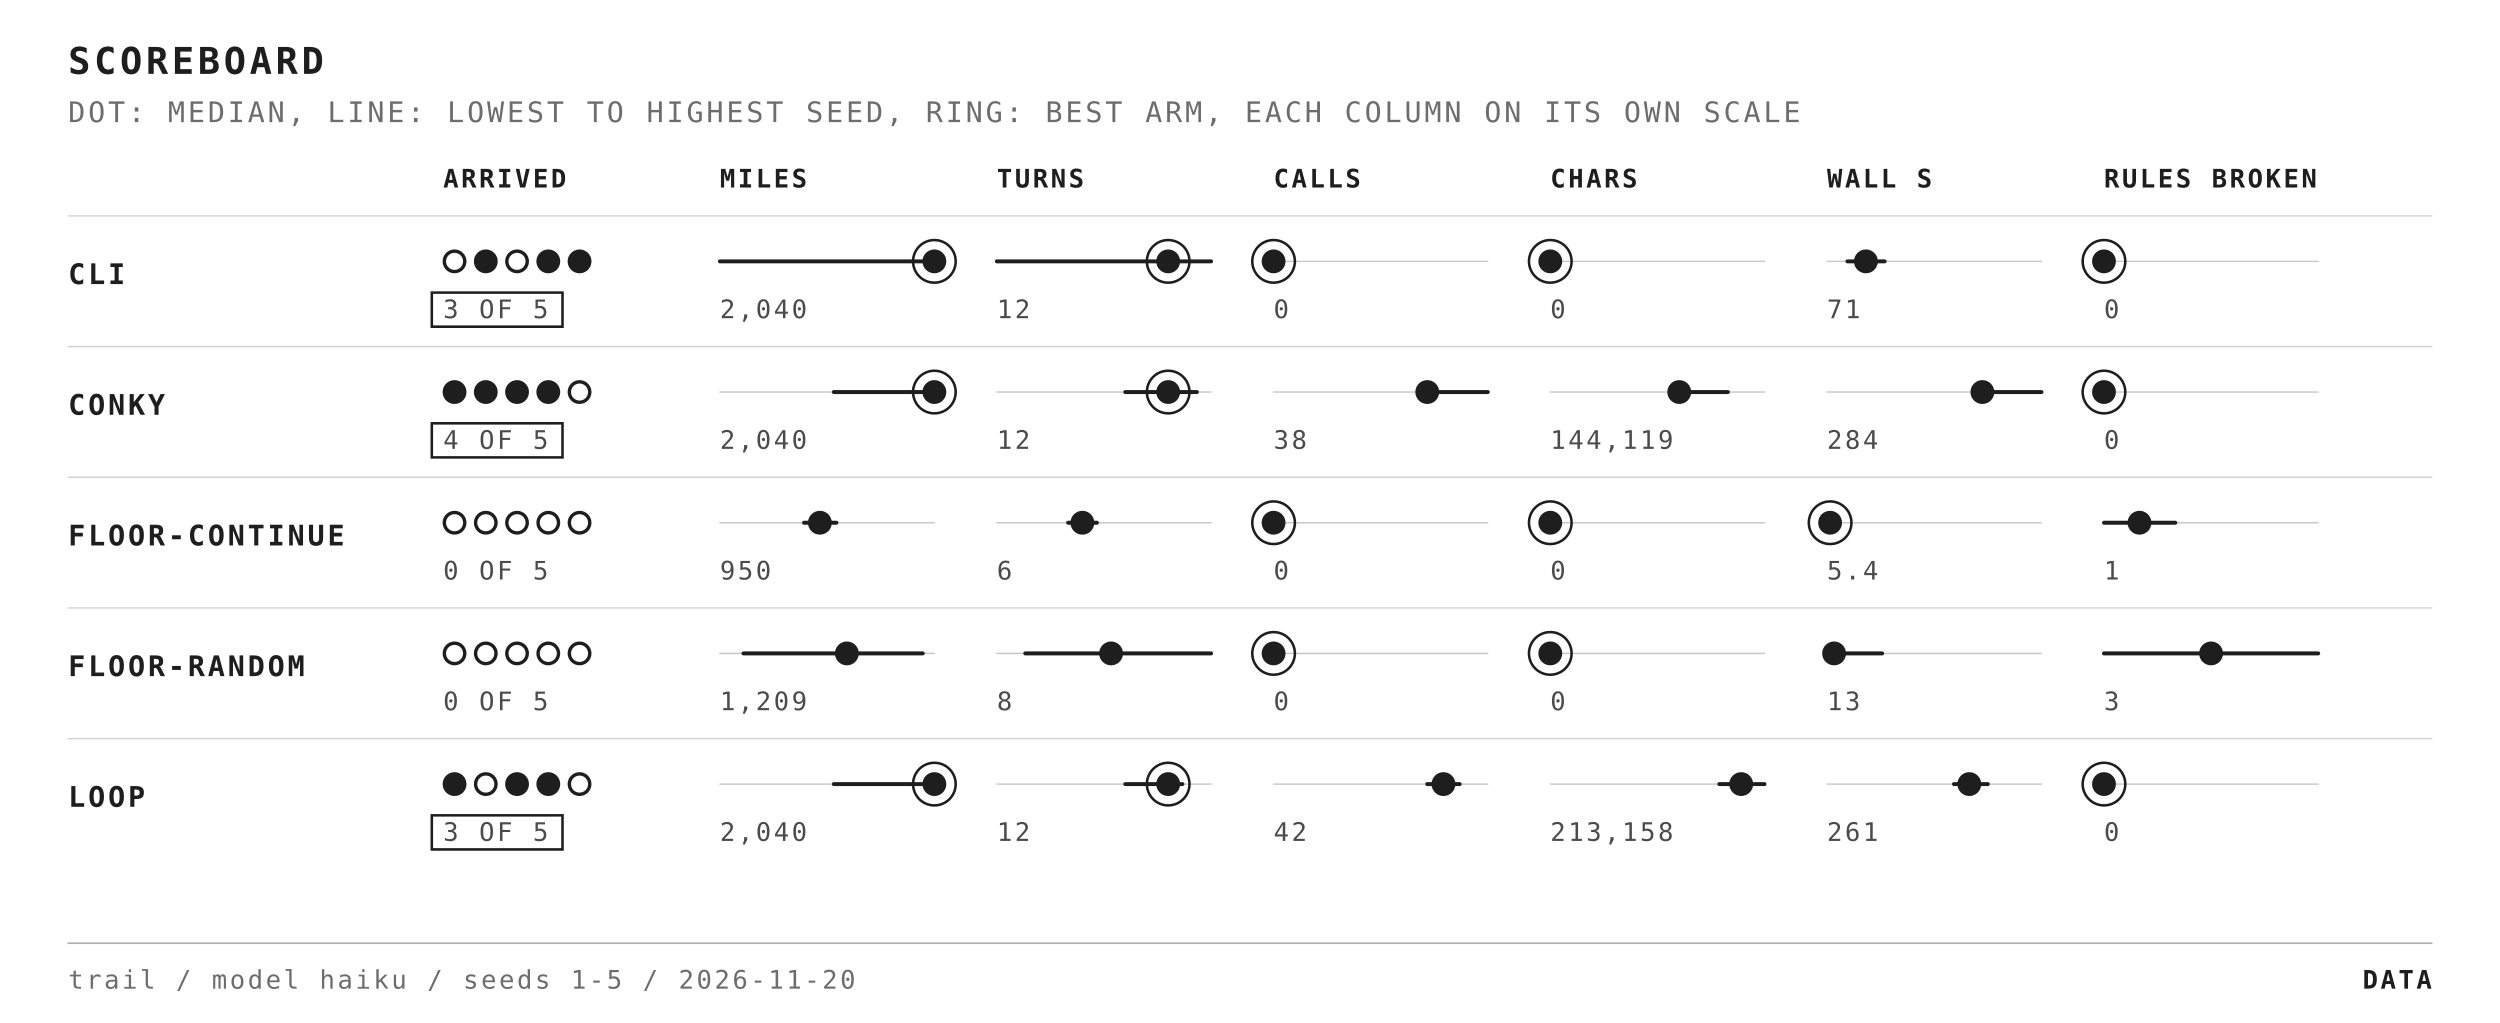
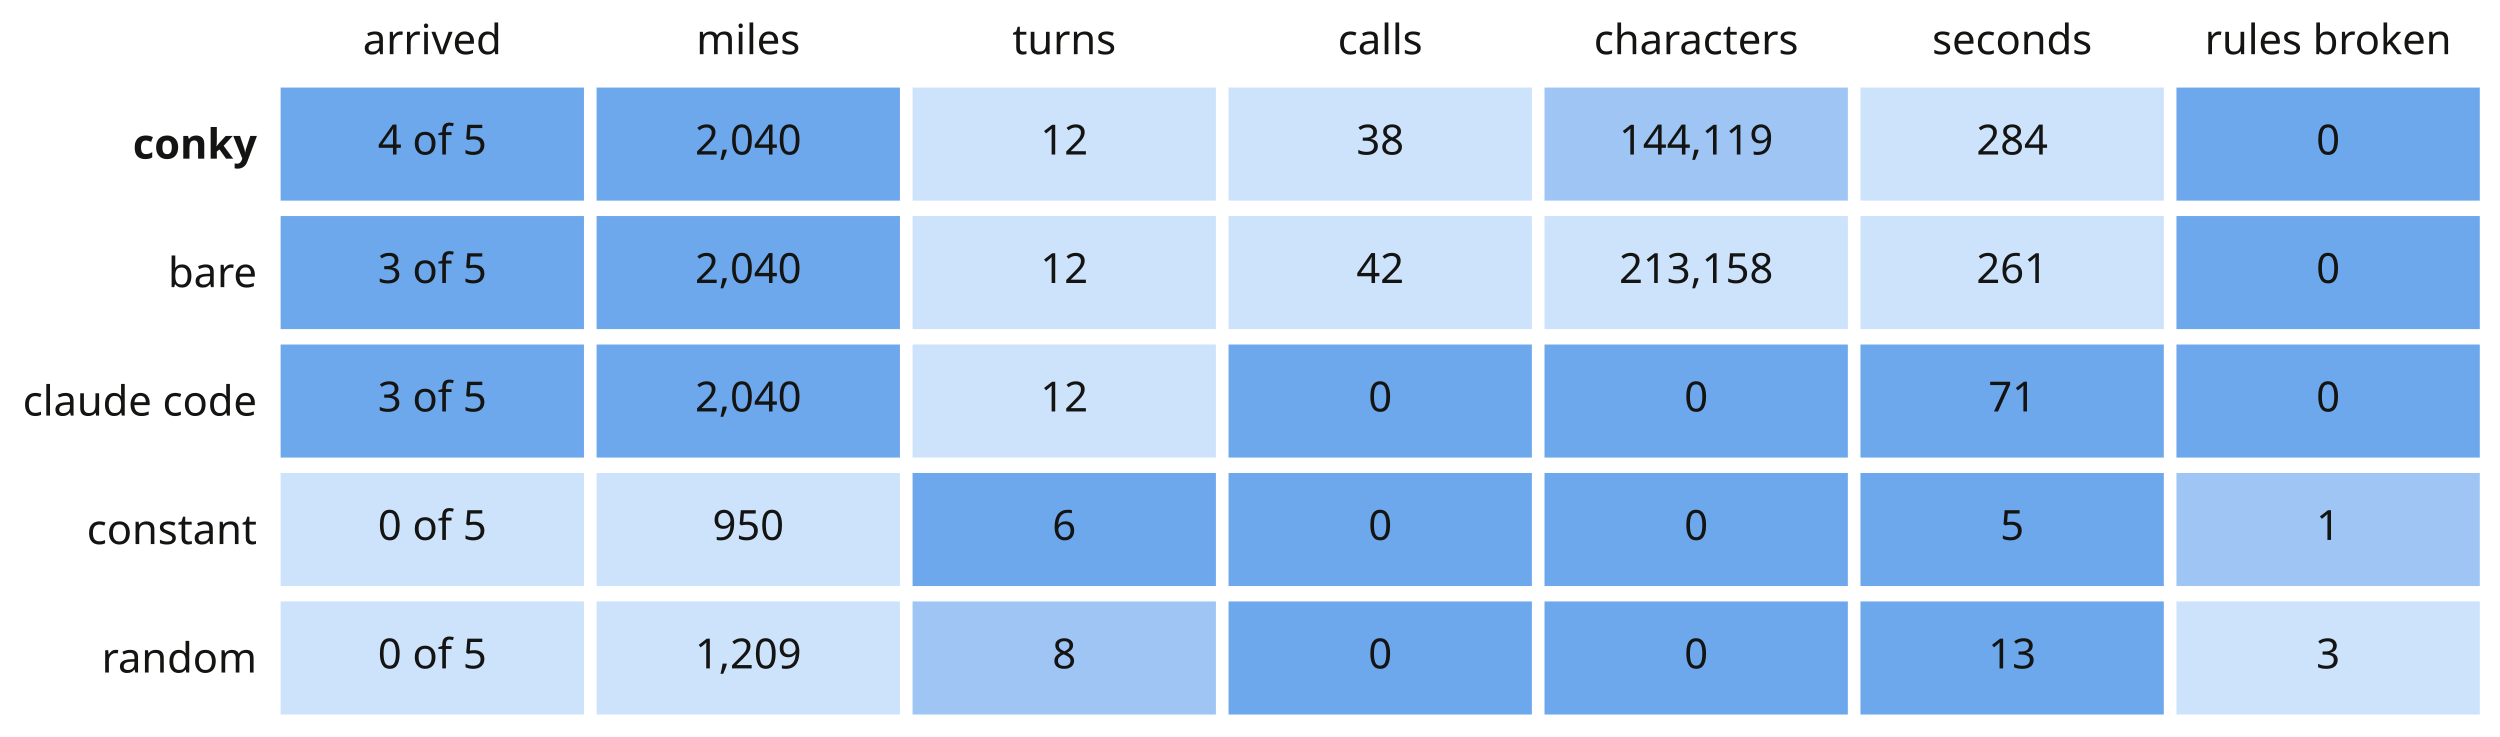
- <svg xmlns="http://www.w3.org/2000/svg" width="880" height="360" viewBox="0 0 880 360" font-family="ui-monospace, SFMono-Regular, Menlo, Consolas, monospace" stroke-linecap="round" letter-spacing=".1em" role="img" aria-label="Scoreboard, one row per arm">
-   <text x="24.0" y="26.0" font-size="13" text-anchor="start" opacity="1.0" font-weight="bold" fill="#1E1E1E">SCOREBOARD</text>
-   <text x="24.0" y="43.0" font-size="10" text-anchor="start" opacity="0.65" font-weight="normal" fill="#1E1E1E">DOT: MEDIAN, LINE: LOWEST TO HIGHEST SEED, RING: BEST ARM, EACH COLUMN ON ITS OWN SCALE</text>
-   <line x1="24.0" y1="332.0" x2="856.0" y2="332.0" stroke="#1E1E1E" stroke-width="0.6" opacity="0.35" />
-   <text x="24.0" y="348.0" font-size="9" text-anchor="start" opacity="0.65" font-weight="normal" fill="#1E1E1E">trail / model haiku / seeds 1-5 / 2026-11-20</text>
-   <text x="856.0" y="348.0" font-size="9" text-anchor="end" opacity="1.0" font-weight="bold" fill="#1E1E1E">DATA</text>
-   <text x="156.0" y="66.0" font-size="9" text-anchor="start" opacity="1.0" font-weight="bold" fill="#1E1E1E">ARRIVED</text>
-   <text x="253.4" y="66.0" font-size="9" text-anchor="start" opacity="1.0" font-weight="bold" fill="#1E1E1E">MILES</text>
-   <text x="350.9" y="66.0" font-size="9" text-anchor="start" opacity="1.0" font-weight="bold" fill="#1E1E1E">TURNS</text>
-   <text x="448.3" y="66.0" font-size="9" text-anchor="start" opacity="1.0" font-weight="bold" fill="#1E1E1E">CALLS</text>
-   <text x="545.7" y="66.0" font-size="9" text-anchor="start" opacity="1.0" font-weight="bold" fill="#1E1E1E">CHARS</text>
-   <text x="643.1" y="66.0" font-size="9" text-anchor="start" opacity="1.0" font-weight="bold" fill="#1E1E1E">WALL S</text>
-   <text x="740.6" y="66.0" font-size="9" text-anchor="start" opacity="1.0" font-weight="bold" fill="#1E1E1E">RULES BROKEN</text>
-   <line x1="24.0" y1="76.0" x2="856.0" y2="76.0" stroke="#1E1E1E" stroke-width="0.5" opacity="0.2" />
-   <text x="24.0" y="100.0" font-size="10" text-anchor="start" opacity="1.0" font-weight="bold" fill="#1E1E1E">CLI</text>
-   <circle cx="160.0" cy="92.0" r="3.6" fill="none" stroke="#1E1E1E" stroke-width="1.2" opacity="1.0" />
-   <circle cx="171.0" cy="92.0" r="3.6" fill="#1E1E1E" stroke="#1E1E1E" stroke-width="1.2" opacity="1.0" />
-   <circle cx="182.0" cy="92.0" r="3.6" fill="none" stroke="#1E1E1E" stroke-width="1.2" opacity="1.0" />
-   <circle cx="193.0" cy="92.0" r="3.6" fill="#1E1E1E" stroke="#1E1E1E" stroke-width="1.2" opacity="1.0" />
-   <circle cx="204.0" cy="92.0" r="3.6" fill="#1E1E1E" stroke="#1E1E1E" stroke-width="1.2" opacity="1.0" />
-   <text x="156.0" y="112.0" font-size="9" text-anchor="start" opacity="0.8" font-weight="normal" fill="#1E1E1E">3 OF 5</text>
-   <rect x="152.0" y="103.0" width="46.0" height="12.0" fill="none" opacity="1.0" stroke="#1E1E1E" stroke-width="0.9" />
-   <line x1="253.4" y1="92.0" x2="328.9" y2="92.0" stroke="#1E1E1E" stroke-width="0.5" opacity="0.25" />
-   <line x1="253.4" y1="92.0" x2="328.9" y2="92.0" stroke="#1E1E1E" stroke-width="1.4" opacity="1.0" />
-   <circle cx="328.9" cy="92.0" r="3.6" fill="#1E1E1E" stroke="#1E1E1E" stroke-width="1.2" opacity="1.0" />
-   <circle cx="328.9" cy="92.0" r="7.5" fill="none" stroke="#1E1E1E" stroke-width="0.9" opacity="1.0" />
-   <text x="253.4" y="112.0" font-size="9" text-anchor="start" opacity="0.8" font-weight="normal" fill="#1E1E1E">2,040</text>
-   <line x1="350.9" y1="92.0" x2="426.3" y2="92.0" stroke="#1E1E1E" stroke-width="0.5" opacity="0.25" />
-   <line x1="350.9" y1="92.0" x2="426.3" y2="92.0" stroke="#1E1E1E" stroke-width="1.4" opacity="1.0" />
-   <circle cx="411.2" cy="92.0" r="3.6" fill="#1E1E1E" stroke="#1E1E1E" stroke-width="1.2" opacity="1.0" />
-   <circle cx="411.2" cy="92.0" r="7.5" fill="none" stroke="#1E1E1E" stroke-width="0.9" opacity="1.0" />
-   <text x="350.9" y="112.0" font-size="9" text-anchor="start" opacity="0.8" font-weight="normal" fill="#1E1E1E">12</text>
-   <line x1="448.3" y1="92.0" x2="523.7" y2="92.0" stroke="#1E1E1E" stroke-width="0.5" opacity="0.25" />
-   <line x1="448.3" y1="92.0" x2="448.3" y2="92.0" stroke="#1E1E1E" stroke-width="1.4" opacity="1.0" />
-   <circle cx="448.3" cy="92.0" r="3.6" fill="#1E1E1E" stroke="#1E1E1E" stroke-width="1.2" opacity="1.0" />
-   <circle cx="448.3" cy="92.0" r="7.5" fill="none" stroke="#1E1E1E" stroke-width="0.9" opacity="1.0" />
-   <text x="448.3" y="112.0" font-size="9" text-anchor="start" opacity="0.8" font-weight="normal" fill="#1E1E1E">0</text>
-   <line x1="545.7" y1="92.0" x2="621.1" y2="92.0" stroke="#1E1E1E" stroke-width="0.5" opacity="0.25" />
-   <line x1="545.7" y1="92.0" x2="545.7" y2="92.0" stroke="#1E1E1E" stroke-width="1.4" opacity="1.0" />
-   <circle cx="545.7" cy="92.0" r="3.6" fill="#1E1E1E" stroke="#1E1E1E" stroke-width="1.2" opacity="1.0" />
-   <circle cx="545.7" cy="92.0" r="7.5" fill="none" stroke="#1E1E1E" stroke-width="0.9" opacity="1.0" />
-   <text x="545.7" y="112.0" font-size="9" text-anchor="start" opacity="0.8" font-weight="normal" fill="#1E1E1E">0</text>
-   <line x1="643.1" y1="92.0" x2="718.6" y2="92.0" stroke="#1E1E1E" stroke-width="0.5" opacity="0.25" />
-   <line x1="650.3" y1="92.0" x2="663.4" y2="92.0" stroke="#1E1E1E" stroke-width="1.4" opacity="1.0" />
-   <circle cx="656.8" cy="92.0" r="3.6" fill="#1E1E1E" stroke="#1E1E1E" stroke-width="1.2" opacity="1.0" />
-   <text x="643.1" y="112.0" font-size="9" text-anchor="start" opacity="0.8" font-weight="normal" fill="#1E1E1E">71</text>
-   <line x1="740.6" y1="92.0" x2="816.0" y2="92.0" stroke="#1E1E1E" stroke-width="0.5" opacity="0.25" />
-   <line x1="740.6" y1="92.0" x2="740.6" y2="92.0" stroke="#1E1E1E" stroke-width="1.4" opacity="1.0" />
-   <circle cx="740.6" cy="92.0" r="3.6" fill="#1E1E1E" stroke="#1E1E1E" stroke-width="1.2" opacity="1.0" />
-   <circle cx="740.6" cy="92.0" r="7.5" fill="none" stroke="#1E1E1E" stroke-width="0.9" opacity="1.0" />
-   <text x="740.6" y="112.0" font-size="9" text-anchor="start" opacity="0.8" font-weight="normal" fill="#1E1E1E">0</text>
-   <line x1="24.0" y1="122.0" x2="856.0" y2="122.0" stroke="#1E1E1E" stroke-width="0.5" opacity="0.2" />
-   <text x="24.0" y="146.0" font-size="10" text-anchor="start" opacity="1.0" font-weight="bold" fill="#1E1E1E">CONKY</text>
-   <circle cx="160.0" cy="138.0" r="3.6" fill="#1E1E1E" stroke="#1E1E1E" stroke-width="1.2" opacity="1.0" />
-   <circle cx="171.0" cy="138.0" r="3.6" fill="#1E1E1E" stroke="#1E1E1E" stroke-width="1.2" opacity="1.0" />
-   <circle cx="182.0" cy="138.0" r="3.6" fill="#1E1E1E" stroke="#1E1E1E" stroke-width="1.2" opacity="1.0" />
-   <circle cx="193.0" cy="138.0" r="3.6" fill="#1E1E1E" stroke="#1E1E1E" stroke-width="1.2" opacity="1.0" />
-   <circle cx="204.0" cy="138.0" r="3.6" fill="none" stroke="#1E1E1E" stroke-width="1.2" opacity="1.0" />
-   <text x="156.0" y="158.0" font-size="9" text-anchor="start" opacity="0.8" font-weight="normal" fill="#1E1E1E">4 OF 5</text>
-   <rect x="152.0" y="149.0" width="46.0" height="12.0" fill="none" opacity="1.0" stroke="#1E1E1E" stroke-width="0.9" />
-   <line x1="253.4" y1="138.0" x2="328.9" y2="138.0" stroke="#1E1E1E" stroke-width="0.5" opacity="0.25" />
-   <line x1="293.5" y1="138.0" x2="328.9" y2="138.0" stroke="#1E1E1E" stroke-width="1.4" opacity="1.0" />
-   <circle cx="328.9" cy="138.0" r="3.6" fill="#1E1E1E" stroke="#1E1E1E" stroke-width="1.2" opacity="1.0" />
-   <circle cx="328.9" cy="138.0" r="7.5" fill="none" stroke="#1E1E1E" stroke-width="0.9" opacity="1.0" />
-   <text x="253.4" y="158.0" font-size="9" text-anchor="start" opacity="0.8" font-weight="normal" fill="#1E1E1E">2,040</text>
-   <line x1="350.9" y1="138.0" x2="426.3" y2="138.0" stroke="#1E1E1E" stroke-width="0.5" opacity="0.25" />
-   <line x1="396.1" y1="138.0" x2="421.3" y2="138.0" stroke="#1E1E1E" stroke-width="1.4" opacity="1.0" />
-   <circle cx="411.2" cy="138.0" r="3.6" fill="#1E1E1E" stroke="#1E1E1E" stroke-width="1.2" opacity="1.0" />
-   <circle cx="411.2" cy="138.0" r="7.5" fill="none" stroke="#1E1E1E" stroke-width="0.9" opacity="1.0" />
-   <text x="350.9" y="158.0" font-size="9" text-anchor="start" opacity="0.8" font-weight="normal" fill="#1E1E1E">12</text>
-   <line x1="448.3" y1="138.0" x2="523.7" y2="138.0" stroke="#1E1E1E" stroke-width="0.5" opacity="0.25" />
-   <line x1="502.4" y1="138.0" x2="523.7" y2="138.0" stroke="#1E1E1E" stroke-width="1.4" opacity="1.0" />
-   <circle cx="502.4" cy="138.0" r="3.6" fill="#1E1E1E" stroke="#1E1E1E" stroke-width="1.2" opacity="1.0" />
-   <text x="448.3" y="158.0" font-size="9" text-anchor="start" opacity="0.8" font-weight="normal" fill="#1E1E1E">38</text>
-   <line x1="545.7" y1="138.0" x2="621.1" y2="138.0" stroke="#1E1E1E" stroke-width="0.5" opacity="0.25" />
-   <line x1="588.7" y1="138.0" x2="608.2" y2="138.0" stroke="#1E1E1E" stroke-width="1.4" opacity="1.0" />
-   <circle cx="591.1" cy="138.0" r="3.6" fill="#1E1E1E" stroke="#1E1E1E" stroke-width="1.2" opacity="1.0" />
-   <text x="545.7" y="158.0" font-size="9" text-anchor="start" opacity="0.8" font-weight="normal" fill="#1E1E1E">144,119</text>
-   <line x1="643.1" y1="138.0" x2="718.6" y2="138.0" stroke="#1E1E1E" stroke-width="0.5" opacity="0.25" />
-   <line x1="694.7" y1="138.0" x2="718.6" y2="138.0" stroke="#1E1E1E" stroke-width="1.4" opacity="1.0" />
-   <circle cx="697.8" cy="138.0" r="3.6" fill="#1E1E1E" stroke="#1E1E1E" stroke-width="1.2" opacity="1.0" />
-   <text x="643.1" y="158.0" font-size="9" text-anchor="start" opacity="0.8" font-weight="normal" fill="#1E1E1E">284</text>
-   <line x1="740.6" y1="138.0" x2="816.0" y2="138.0" stroke="#1E1E1E" stroke-width="0.5" opacity="0.25" />
-   <line x1="740.6" y1="138.0" x2="740.6" y2="138.0" stroke="#1E1E1E" stroke-width="1.4" opacity="1.0" />
-   <circle cx="740.6" cy="138.0" r="3.6" fill="#1E1E1E" stroke="#1E1E1E" stroke-width="1.2" opacity="1.0" />
-   <circle cx="740.6" cy="138.0" r="7.5" fill="none" stroke="#1E1E1E" stroke-width="0.9" opacity="1.0" />
-   <text x="740.6" y="158.0" font-size="9" text-anchor="start" opacity="0.8" font-weight="normal" fill="#1E1E1E">0</text>
-   <line x1="24.0" y1="168.0" x2="856.0" y2="168.0" stroke="#1E1E1E" stroke-width="0.5" opacity="0.2" />
-   <text x="24.0" y="192.0" font-size="10" text-anchor="start" opacity="1.0" font-weight="bold" fill="#1E1E1E">FLOOR-CONTINUE</text>
-   <circle cx="160.0" cy="184.0" r="3.6" fill="none" stroke="#1E1E1E" stroke-width="1.2" opacity="1.0" />
-   <circle cx="171.0" cy="184.0" r="3.6" fill="none" stroke="#1E1E1E" stroke-width="1.2" opacity="1.0" />
-   <circle cx="182.0" cy="184.0" r="3.6" fill="none" stroke="#1E1E1E" stroke-width="1.2" opacity="1.0" />
-   <circle cx="193.0" cy="184.0" r="3.6" fill="none" stroke="#1E1E1E" stroke-width="1.2" opacity="1.0" />
-   <circle cx="204.0" cy="184.0" r="3.6" fill="none" stroke="#1E1E1E" stroke-width="1.2" opacity="1.0" />
-   <text x="156.0" y="204.0" font-size="9" text-anchor="start" opacity="0.8" font-weight="normal" fill="#1E1E1E">0 OF 5</text>
-   <line x1="253.4" y1="184.0" x2="328.9" y2="184.0" stroke="#1E1E1E" stroke-width="0.5" opacity="0.25" />
-   <line x1="283.0" y1="184.0" x2="294.4" y2="184.0" stroke="#1E1E1E" stroke-width="1.4" opacity="1.0" />
-   <circle cx="288.6" cy="184.0" r="3.6" fill="#1E1E1E" stroke="#1E1E1E" stroke-width="1.2" opacity="1.0" />
-   <text x="253.4" y="204.0" font-size="9" text-anchor="start" opacity="0.8" font-weight="normal" fill="#1E1E1E">950</text>
-   <line x1="350.9" y1="184.0" x2="426.3" y2="184.0" stroke="#1E1E1E" stroke-width="0.5" opacity="0.25" />
-   <line x1="376.0" y1="184.0" x2="386.1" y2="184.0" stroke="#1E1E1E" stroke-width="1.4" opacity="1.0" />
-   <circle cx="381.0" cy="184.0" r="3.6" fill="#1E1E1E" stroke="#1E1E1E" stroke-width="1.2" opacity="1.0" />
-   <text x="350.9" y="204.0" font-size="9" text-anchor="start" opacity="0.8" font-weight="normal" fill="#1E1E1E">6</text>
-   <line x1="448.3" y1="184.0" x2="523.7" y2="184.0" stroke="#1E1E1E" stroke-width="0.5" opacity="0.25" />
-   <line x1="448.3" y1="184.0" x2="448.3" y2="184.0" stroke="#1E1E1E" stroke-width="1.4" opacity="1.0" />
-   <circle cx="448.3" cy="184.0" r="3.6" fill="#1E1E1E" stroke="#1E1E1E" stroke-width="1.2" opacity="1.0" />
-   <circle cx="448.3" cy="184.0" r="7.5" fill="none" stroke="#1E1E1E" stroke-width="0.9" opacity="1.0" />
-   <text x="448.3" y="204.0" font-size="9" text-anchor="start" opacity="0.8" font-weight="normal" fill="#1E1E1E">0</text>
-   <line x1="545.7" y1="184.0" x2="621.1" y2="184.0" stroke="#1E1E1E" stroke-width="0.5" opacity="0.25" />
-   <line x1="545.7" y1="184.0" x2="545.7" y2="184.0" stroke="#1E1E1E" stroke-width="1.4" opacity="1.0" />
-   <circle cx="545.7" cy="184.0" r="3.6" fill="#1E1E1E" stroke="#1E1E1E" stroke-width="1.2" opacity="1.0" />
-   <circle cx="545.7" cy="184.0" r="7.5" fill="none" stroke="#1E1E1E" stroke-width="0.9" opacity="1.0" />
-   <text x="545.7" y="204.0" font-size="9" text-anchor="start" opacity="0.8" font-weight="normal" fill="#1E1E1E">0</text>
-   <line x1="643.1" y1="184.0" x2="718.6" y2="184.0" stroke="#1E1E1E" stroke-width="0.5" opacity="0.25" />
-   <line x1="644.0" y1="184.0" x2="644.3" y2="184.0" stroke="#1E1E1E" stroke-width="1.4" opacity="1.0" />
-   <circle cx="644.2" cy="184.0" r="3.6" fill="#1E1E1E" stroke="#1E1E1E" stroke-width="1.2" opacity="1.0" />
-   <circle cx="644.2" cy="184.0" r="7.5" fill="none" stroke="#1E1E1E" stroke-width="0.9" opacity="1.0" />
-   <text x="643.1" y="204.0" font-size="9" text-anchor="start" opacity="0.8" font-weight="normal" fill="#1E1E1E">5.4</text>
-   <line x1="740.6" y1="184.0" x2="816.0" y2="184.0" stroke="#1E1E1E" stroke-width="0.5" opacity="0.25" />
-   <line x1="740.6" y1="184.0" x2="765.7" y2="184.0" stroke="#1E1E1E" stroke-width="1.4" opacity="1.0" />
-   <circle cx="753.1" cy="184.0" r="3.6" fill="#1E1E1E" stroke="#1E1E1E" stroke-width="1.2" opacity="1.0" />
-   <text x="740.6" y="204.0" font-size="9" text-anchor="start" opacity="0.8" font-weight="normal" fill="#1E1E1E">1</text>
-   <line x1="24.0" y1="214.0" x2="856.0" y2="214.0" stroke="#1E1E1E" stroke-width="0.5" opacity="0.2" />
-   <text x="24.0" y="238.0" font-size="10" text-anchor="start" opacity="1.0" font-weight="bold" fill="#1E1E1E">FLOOR-RANDOM</text>
-   <circle cx="160.0" cy="230.0" r="3.6" fill="none" stroke="#1E1E1E" stroke-width="1.2" opacity="1.0" />
-   <circle cx="171.0" cy="230.0" r="3.6" fill="none" stroke="#1E1E1E" stroke-width="1.2" opacity="1.0" />
-   <circle cx="182.0" cy="230.0" r="3.6" fill="none" stroke="#1E1E1E" stroke-width="1.2" opacity="1.0" />
-   <circle cx="193.0" cy="230.0" r="3.6" fill="none" stroke="#1E1E1E" stroke-width="1.2" opacity="1.0" />
-   <circle cx="204.0" cy="230.0" r="3.6" fill="none" stroke="#1E1E1E" stroke-width="1.2" opacity="1.0" />
-   <text x="156.0" y="250.0" font-size="9" text-anchor="start" opacity="0.8" font-weight="normal" fill="#1E1E1E">0 OF 5</text>
-   <line x1="253.4" y1="230.0" x2="328.9" y2="230.0" stroke="#1E1E1E" stroke-width="0.5" opacity="0.25" />
-   <line x1="261.7" y1="230.0" x2="324.8" y2="230.0" stroke="#1E1E1E" stroke-width="1.4" opacity="1.0" />
-   <circle cx="298.1" cy="230.0" r="3.6" fill="#1E1E1E" stroke="#1E1E1E" stroke-width="1.2" opacity="1.0" />
-   <text x="253.4" y="250.0" font-size="9" text-anchor="start" opacity="0.8" font-weight="normal" fill="#1E1E1E">1,209</text>
-   <line x1="350.9" y1="230.0" x2="426.3" y2="230.0" stroke="#1E1E1E" stroke-width="0.5" opacity="0.25" />
-   <line x1="360.9" y1="230.0" x2="426.3" y2="230.0" stroke="#1E1E1E" stroke-width="1.4" opacity="1.0" />
-   <circle cx="391.1" cy="230.0" r="3.6" fill="#1E1E1E" stroke="#1E1E1E" stroke-width="1.2" opacity="1.0" />
-   <text x="350.9" y="250.0" font-size="9" text-anchor="start" opacity="0.8" font-weight="normal" fill="#1E1E1E">8</text>
-   <line x1="448.3" y1="230.0" x2="523.7" y2="230.0" stroke="#1E1E1E" stroke-width="0.5" opacity="0.25" />
-   <line x1="448.3" y1="230.0" x2="448.3" y2="230.0" stroke="#1E1E1E" stroke-width="1.4" opacity="1.0" />
-   <circle cx="448.3" cy="230.0" r="3.6" fill="#1E1E1E" stroke="#1E1E1E" stroke-width="1.2" opacity="1.0" />
-   <circle cx="448.3" cy="230.0" r="7.5" fill="none" stroke="#1E1E1E" stroke-width="0.9" opacity="1.0" />
-   <text x="448.3" y="250.0" font-size="9" text-anchor="start" opacity="0.8" font-weight="normal" fill="#1E1E1E">0</text>
-   <line x1="545.7" y1="230.0" x2="621.1" y2="230.0" stroke="#1E1E1E" stroke-width="0.5" opacity="0.25" />
-   <line x1="545.7" y1="230.0" x2="545.7" y2="230.0" stroke="#1E1E1E" stroke-width="1.4" opacity="1.0" />
-   <circle cx="545.7" cy="230.0" r="3.6" fill="#1E1E1E" stroke="#1E1E1E" stroke-width="1.2" opacity="1.0" />
-   <circle cx="545.7" cy="230.0" r="7.5" fill="none" stroke="#1E1E1E" stroke-width="0.9" opacity="1.0" />
-   <text x="545.7" y="250.0" font-size="9" text-anchor="start" opacity="0.8" font-weight="normal" fill="#1E1E1E">0</text>
-   <line x1="643.1" y1="230.0" x2="718.6" y2="230.0" stroke="#1E1E1E" stroke-width="0.5" opacity="0.25" />
-   <line x1="644.9" y1="230.0" x2="662.5" y2="230.0" stroke="#1E1E1E" stroke-width="1.4" opacity="1.0" />
-   <circle cx="645.6" cy="230.0" r="3.6" fill="#1E1E1E" stroke="#1E1E1E" stroke-width="1.2" opacity="1.0" />
-   <text x="643.1" y="250.0" font-size="9" text-anchor="start" opacity="0.8" font-weight="normal" fill="#1E1E1E">13</text>
-   <line x1="740.6" y1="230.0" x2="816.0" y2="230.0" stroke="#1E1E1E" stroke-width="0.5" opacity="0.25" />
-   <line x1="740.6" y1="230.0" x2="816.0" y2="230.0" stroke="#1E1E1E" stroke-width="1.4" opacity="1.0" />
-   <circle cx="778.3" cy="230.0" r="3.6" fill="#1E1E1E" stroke="#1E1E1E" stroke-width="1.2" opacity="1.0" />
-   <text x="740.6" y="250.0" font-size="9" text-anchor="start" opacity="0.8" font-weight="normal" fill="#1E1E1E">3</text>
-   <line x1="24.0" y1="260.0" x2="856.0" y2="260.0" stroke="#1E1E1E" stroke-width="0.5" opacity="0.2" />
-   <text x="24.0" y="284.0" font-size="10" text-anchor="start" opacity="1.0" font-weight="bold" fill="#1E1E1E">LOOP</text>
-   <circle cx="160.0" cy="276.0" r="3.6" fill="#1E1E1E" stroke="#1E1E1E" stroke-width="1.2" opacity="1.0" />
-   <circle cx="171.0" cy="276.0" r="3.6" fill="none" stroke="#1E1E1E" stroke-width="1.2" opacity="1.0" />
-   <circle cx="182.0" cy="276.0" r="3.6" fill="#1E1E1E" stroke="#1E1E1E" stroke-width="1.2" opacity="1.0" />
-   <circle cx="193.0" cy="276.0" r="3.6" fill="#1E1E1E" stroke="#1E1E1E" stroke-width="1.2" opacity="1.0" />
-   <circle cx="204.0" cy="276.0" r="3.6" fill="none" stroke="#1E1E1E" stroke-width="1.2" opacity="1.0" />
-   <text x="156.0" y="296.0" font-size="9" text-anchor="start" opacity="0.8" font-weight="normal" fill="#1E1E1E">3 OF 5</text>
-   <rect x="152.0" y="287.0" width="46.0" height="12.0" fill="none" opacity="1.0" stroke="#1E1E1E" stroke-width="0.9" />
-   <line x1="253.4" y1="276.0" x2="328.9" y2="276.0" stroke="#1E1E1E" stroke-width="0.5" opacity="0.25" />
-   <line x1="293.5" y1="276.0" x2="328.9" y2="276.0" stroke="#1E1E1E" stroke-width="1.4" opacity="1.0" />
-   <circle cx="328.9" cy="276.0" r="3.6" fill="#1E1E1E" stroke="#1E1E1E" stroke-width="1.2" opacity="1.0" />
-   <circle cx="328.9" cy="276.0" r="7.5" fill="none" stroke="#1E1E1E" stroke-width="0.9" opacity="1.0" />
-   <text x="253.4" y="296.0" font-size="9" text-anchor="start" opacity="0.8" font-weight="normal" fill="#1E1E1E">2,040</text>
-   <line x1="350.9" y1="276.0" x2="426.3" y2="276.0" stroke="#1E1E1E" stroke-width="0.5" opacity="0.25" />
-   <line x1="396.1" y1="276.0" x2="416.2" y2="276.0" stroke="#1E1E1E" stroke-width="1.4" opacity="1.0" />
-   <circle cx="411.2" cy="276.0" r="3.6" fill="#1E1E1E" stroke="#1E1E1E" stroke-width="1.2" opacity="1.0" />
-   <circle cx="411.2" cy="276.0" r="7.5" fill="none" stroke="#1E1E1E" stroke-width="0.9" opacity="1.0" />
-   <text x="350.9" y="296.0" font-size="9" text-anchor="start" opacity="0.8" font-weight="normal" fill="#1E1E1E">12</text>
-   <line x1="448.3" y1="276.0" x2="523.7" y2="276.0" stroke="#1E1E1E" stroke-width="0.5" opacity="0.25" />
-   <line x1="502.4" y1="276.0" x2="513.8" y2="276.0" stroke="#1E1E1E" stroke-width="1.4" opacity="1.0" />
-   <circle cx="508.1" cy="276.0" r="3.6" fill="#1E1E1E" stroke="#1E1E1E" stroke-width="1.2" opacity="1.0" />
-   <text x="448.3" y="296.0" font-size="9" text-anchor="start" opacity="0.8" font-weight="normal" fill="#1E1E1E">42</text>
-   <line x1="545.7" y1="276.0" x2="621.1" y2="276.0" stroke="#1E1E1E" stroke-width="0.5" opacity="0.25" />
-   <line x1="605.2" y1="276.0" x2="621.1" y2="276.0" stroke="#1E1E1E" stroke-width="1.4" opacity="1.0" />
-   <circle cx="612.9" cy="276.0" r="3.6" fill="#1E1E1E" stroke="#1E1E1E" stroke-width="1.2" opacity="1.0" />
-   <text x="545.7" y="296.0" font-size="9" text-anchor="start" opacity="0.8" font-weight="normal" fill="#1E1E1E">213,158</text>
-   <line x1="643.1" y1="276.0" x2="718.6" y2="276.0" stroke="#1E1E1E" stroke-width="0.5" opacity="0.25" />
-   <line x1="687.8" y1="276.0" x2="699.7" y2="276.0" stroke="#1E1E1E" stroke-width="1.4" opacity="1.0" />
-   <circle cx="693.2" cy="276.0" r="3.6" fill="#1E1E1E" stroke="#1E1E1E" stroke-width="1.2" opacity="1.0" />
-   <text x="643.1" y="296.0" font-size="9" text-anchor="start" opacity="0.8" font-weight="normal" fill="#1E1E1E">261</text>
-   <line x1="740.6" y1="276.0" x2="816.0" y2="276.0" stroke="#1E1E1E" stroke-width="0.5" opacity="0.25" />
-   <line x1="740.6" y1="276.0" x2="740.6" y2="276.0" stroke="#1E1E1E" stroke-width="1.4" opacity="1.0" />
-   <circle cx="740.6" cy="276.0" r="3.6" fill="#1E1E1E" stroke="#1E1E1E" stroke-width="1.2" opacity="1.0" />
-   <circle cx="740.6" cy="276.0" r="7.5" fill="none" stroke="#1E1E1E" stroke-width="0.9" opacity="1.0" />
-   <text x="740.6" y="296.0" font-size="9" text-anchor="start" opacity="0.8" font-weight="normal" fill="#1E1E1E">0</text>
+ <svg xmlns="http://www.w3.org/2000/svg" class="main-svg" width="720" height="212" style="" viewBox="0 0 720 212" font-family="-apple-system, BlinkMacSystemFont, &quot;Segoe UI&quot;, &quot;Noto Sans&quot;, Helvetica, Arial, sans-serif">
+   <rect x="0" y="0" width="720" height="212" style="fill: none;" />
+   <defs id="defs-board-light">
+     <g class="clips">
+       <clipPath id="clipboard-lightxyplot" class="plotclip">
+         <rect width="637" height="185" />
+       </clipPath>
+       <clipPath class="axesclip" id="clipboard-lightx">
+         <rect x="79" y="0" width="637" height="212" />
+       </clipPath>
+       <clipPath class="axesclip" id="clipboard-lighty">
+         <rect x="0" y="23" width="720" height="185" />
+       </clipPath>
+       <clipPath class="axesclip" id="clipboard-lightxy">
+         <rect x="79" y="23" width="637" height="185" />
+       </clipPath>
+     </g>
+     <g class="gradients" />
+     <g class="patterns" />
+   </defs>
+   <g class="bglayer">
+     <rect class="bg" x="75" y="19" width="645" height="193" style="fill: none; stroke-width: 0;" />
+   </g>
+   <g class="layer-below">
+     <g class="imagelayer" />
+     <g class="shapelayer" />
+   </g>
+   <g class="cartesianlayer">
+     <g class="subplot xy">
+       <g class="layer-subplot">
+         <g class="shapelayer">
+           <g class="shape-group" data-index="0" clip-path="url(#clipboard-lightxy)">
+             <path data-index="0" fill-rule="evenodd" d="M80.82,57.78H168.18V25.22H80.82Z" style="opacity: 1; stroke: none; fill: #6da7ec; fill-opacity: 1; stroke-width: 0px;" />
+           </g>
+           <g class="shape-group" data-index="1" clip-path="url(#clipboard-lightxy)">
+             <path data-index="1" fill-rule="evenodd" d="M171.82,57.78H259.18V25.22H171.82Z" style="opacity: 1; stroke: none; fill: #6da7ec; fill-opacity: 1; stroke-width: 0px;" />
+           </g>
+           <g class="shape-group" data-index="2" clip-path="url(#clipboard-lightxy)">
+             <path data-index="2" fill-rule="evenodd" d="M262.82,57.78H350.18V25.22H262.82Z" style="opacity: 1; stroke: none; fill: #cde2fb; fill-opacity: 1; stroke-width: 0px;" />
+           </g>
+           <g class="shape-group" data-index="3" clip-path="url(#clipboard-lightxy)">
+             <path data-index="3" fill-rule="evenodd" d="M353.82,57.78H441.18V25.22H353.82Z" style="opacity: 1; stroke: none; fill: #cde2fb; fill-opacity: 1; stroke-width: 0px;" />
+           </g>
+           <g class="shape-group" data-index="4" clip-path="url(#clipboard-lightxy)">
+             <path data-index="4" fill-rule="evenodd" d="M444.82,57.78H532.18V25.22H444.82Z" style="opacity: 1; stroke: none; fill: #9ec5f4; fill-opacity: 1; stroke-width: 0px;" />
+           </g>
+           <g class="shape-group" data-index="5" clip-path="url(#clipboard-lightxy)">
+             <path data-index="5" fill-rule="evenodd" d="M535.82,57.78H623.18V25.22H535.82Z" style="opacity: 1; stroke: none; fill: #cde2fb; fill-opacity: 1; stroke-width: 0px;" />
+           </g>
+           <g class="shape-group" data-index="6" clip-path="url(#clipboard-lightxy)">
+             <path data-index="6" fill-rule="evenodd" d="M626.82,57.78H714.18V25.22H626.82Z" style="opacity: 1; stroke: none; fill: #6da7ec; fill-opacity: 1; stroke-width: 0px;" />
+           </g>
+           <g class="shape-group" data-index="7" clip-path="url(#clipboard-lightxy)">
+             <path data-index="7" fill-rule="evenodd" d="M80.82,94.78H168.18V62.22H80.82Z" style="opacity: 1; stroke: none; fill: #6da7ec; fill-opacity: 1; stroke-width: 0px;" />
+           </g>
+           <g class="shape-group" data-index="8" clip-path="url(#clipboard-lightxy)">
+             <path data-index="8" fill-rule="evenodd" d="M171.82,94.78H259.18V62.22H171.82Z" style="opacity: 1; stroke: none; fill: #6da7ec; fill-opacity: 1; stroke-width: 0px;" />
+           </g>
+           <g class="shape-group" data-index="9" clip-path="url(#clipboard-lightxy)">
+             <path data-index="9" fill-rule="evenodd" d="M262.82,94.78H350.18V62.22H262.82Z" style="opacity: 1; stroke: none; fill: #cde2fb; fill-opacity: 1; stroke-width: 0px;" />
+           </g>
+           <g class="shape-group" data-index="10" clip-path="url(#clipboard-lightxy)">
+             <path data-index="10" fill-rule="evenodd" d="M353.82,94.78H441.18V62.22H353.82Z" style="opacity: 1; stroke: none; fill: #cde2fb; fill-opacity: 1; stroke-width: 0px;" />
+           </g>
+           <g class="shape-group" data-index="11" clip-path="url(#clipboard-lightxy)">
+             <path data-index="11" fill-rule="evenodd" d="M444.82,94.78H532.18V62.22H444.82Z" style="opacity: 1; stroke: none; fill: #cde2fb; fill-opacity: 1; stroke-width: 0px;" />
+           </g>
+           <g class="shape-group" data-index="12" clip-path="url(#clipboard-lightxy)">
+             <path data-index="12" fill-rule="evenodd" d="M535.82,94.78H623.18V62.22H535.82Z" style="opacity: 1; stroke: none; fill: #cde2fb; fill-opacity: 1; stroke-width: 0px;" />
+           </g>
+           <g class="shape-group" data-index="13" clip-path="url(#clipboard-lightxy)">
+             <path data-index="13" fill-rule="evenodd" d="M626.82,94.78H714.18V62.22H626.82Z" style="opacity: 1; stroke: none; fill: #6da7ec; fill-opacity: 1; stroke-width: 0px;" />
+           </g>
+           <g class="shape-group" data-index="14" clip-path="url(#clipboard-lightxy)">
+             <path data-index="14" fill-rule="evenodd" d="M80.82,131.78H168.18V99.22H80.82Z" style="opacity: 1; stroke: none; fill: #6da7ec; fill-opacity: 1; stroke-width: 0px;" />
+           </g>
+           <g class="shape-group" data-index="15" clip-path="url(#clipboard-lightxy)">
+             <path data-index="15" fill-rule="evenodd" d="M171.82,131.78H259.18V99.22H171.82Z" style="opacity: 1; stroke: none; fill: #6da7ec; fill-opacity: 1; stroke-width: 0px;" />
+           </g>
+           <g class="shape-group" data-index="16" clip-path="url(#clipboard-lightxy)">
+             <path data-index="16" fill-rule="evenodd" d="M262.82,131.78H350.18V99.22H262.82Z" style="opacity: 1; stroke: none; fill: #cde2fb; fill-opacity: 1; stroke-width: 0px;" />
+           </g>
+           <g class="shape-group" data-index="17" clip-path="url(#clipboard-lightxy)">
+             <path data-index="17" fill-rule="evenodd" d="M353.82,131.78H441.18V99.22H353.82Z" style="opacity: 1; stroke: none; fill: #6da7ec; fill-opacity: 1; stroke-width: 0px;" />
+           </g>
+           <g class="shape-group" data-index="18" clip-path="url(#clipboard-lightxy)">
+             <path data-index="18" fill-rule="evenodd" d="M444.82,131.78H532.18V99.22H444.82Z" style="opacity: 1; stroke: none; fill: #6da7ec; fill-opacity: 1; stroke-width: 0px;" />
+           </g>
+           <g class="shape-group" data-index="19" clip-path="url(#clipboard-lightxy)">
+             <path data-index="19" fill-rule="evenodd" d="M535.82,131.78H623.18V99.22H535.82Z" style="opacity: 1; stroke: none; fill: #6da7ec; fill-opacity: 1; stroke-width: 0px;" />
+           </g>
+           <g class="shape-group" data-index="20" clip-path="url(#clipboard-lightxy)">
+             <path data-index="20" fill-rule="evenodd" d="M626.82,131.78H714.18V99.22H626.82Z" style="opacity: 1; stroke: none; fill: #6da7ec; fill-opacity: 1; stroke-width: 0px;" />
+           </g>
+           <g class="shape-group" data-index="21" clip-path="url(#clipboard-lightxy)">
+             <path data-index="21" fill-rule="evenodd" d="M80.82,168.78H168.18V136.22H80.82Z" style="opacity: 1; stroke: none; fill: #cde2fb; fill-opacity: 1; stroke-width: 0px;" />
+           </g>
+           <g class="shape-group" data-index="22" clip-path="url(#clipboard-lightxy)">
+             <path data-index="22" fill-rule="evenodd" d="M171.82,168.78H259.18V136.22H171.82Z" style="opacity: 1; stroke: none; fill: #cde2fb; fill-opacity: 1; stroke-width: 0px;" />
+           </g>
+           <g class="shape-group" data-index="23" clip-path="url(#clipboard-lightxy)">
+             <path data-index="23" fill-rule="evenodd" d="M262.82,168.78H350.18V136.22H262.82Z" style="opacity: 1; stroke: none; fill: #6da7ec; fill-opacity: 1; stroke-width: 0px;" />
+           </g>
+           <g class="shape-group" data-index="24" clip-path="url(#clipboard-lightxy)">
+             <path data-index="24" fill-rule="evenodd" d="M353.82,168.78H441.18V136.22H353.82Z" style="opacity: 1; stroke: none; fill: #6da7ec; fill-opacity: 1; stroke-width: 0px;" />
+           </g>
+           <g class="shape-group" data-index="25" clip-path="url(#clipboard-lightxy)">
+             <path data-index="25" fill-rule="evenodd" d="M444.82,168.78H532.18V136.22H444.82Z" style="opacity: 1; stroke: none; fill: #6da7ec; fill-opacity: 1; stroke-width: 0px;" />
+           </g>
+           <g class="shape-group" data-index="26" clip-path="url(#clipboard-lightxy)">
+             <path data-index="26" fill-rule="evenodd" d="M535.82,168.78H623.18V136.22H535.82Z" style="opacity: 1; stroke: none; fill: #6da7ec; fill-opacity: 1; stroke-width: 0px;" />
+           </g>
+           <g class="shape-group" data-index="27" clip-path="url(#clipboard-lightxy)">
+             <path data-index="27" fill-rule="evenodd" d="M626.82,168.78H714.18V136.22H626.82Z" style="opacity: 1; stroke: none; fill: #9ec5f4; fill-opacity: 1; stroke-width: 0px;" />
+           </g>
+           <g class="shape-group" data-index="28" clip-path="url(#clipboard-lightxy)">
+             <path data-index="28" fill-rule="evenodd" d="M80.82,205.78H168.18V173.22H80.82Z" style="opacity: 1; stroke: none; fill: #cde2fb; fill-opacity: 1; stroke-width: 0px;" />
+           </g>
+           <g class="shape-group" data-index="29" clip-path="url(#clipboard-lightxy)">
+             <path data-index="29" fill-rule="evenodd" d="M171.82,205.78H259.18V173.22H171.82Z" style="opacity: 1; stroke: none; fill: #cde2fb; fill-opacity: 1; stroke-width: 0px;" />
+           </g>
+           <g class="shape-group" data-index="30" clip-path="url(#clipboard-lightxy)">
+             <path data-index="30" fill-rule="evenodd" d="M262.82,205.78H350.18V173.22H262.82Z" style="opacity: 1; stroke: none; fill: #9ec5f4; fill-opacity: 1; stroke-width: 0px;" />
+           </g>
+           <g class="shape-group" data-index="31" clip-path="url(#clipboard-lightxy)">
+             <path data-index="31" fill-rule="evenodd" d="M353.82,205.78H441.18V173.22H353.82Z" style="opacity: 1; stroke: none; fill: #6da7ec; fill-opacity: 1; stroke-width: 0px;" />
+           </g>
+           <g class="shape-group" data-index="32" clip-path="url(#clipboard-lightxy)">
+             <path data-index="32" fill-rule="evenodd" d="M444.82,205.78H532.18V173.22H444.82Z" style="opacity: 1; stroke: none; fill: #6da7ec; fill-opacity: 1; stroke-width: 0px;" />
+           </g>
+           <g class="shape-group" data-index="33" clip-path="url(#clipboard-lightxy)">
+             <path data-index="33" fill-rule="evenodd" d="M535.82,205.78H623.18V173.22H535.82Z" style="opacity: 1; stroke: none; fill: #6da7ec; fill-opacity: 1; stroke-width: 0px;" />
+           </g>
+           <g class="shape-group" data-index="34" clip-path="url(#clipboard-lightxy)">
+             <path data-index="34" fill-rule="evenodd" d="M626.82,205.78H714.18V173.22H626.82Z" style="opacity: 1; stroke: none; fill: #cde2fb; fill-opacity: 1; stroke-width: 0px;" />
+           </g>
+         </g>
+         <g class="imagelayer" />
+       </g>
+       <g class="minor-gridlayer">
+         <g class="x" />
+         <g class="y" />
+       </g>
+       <g class="gridlayer">
+         <g class="x" />
+         <g class="y" />
+       </g>
+       <g class="zerolinelayer" />
+       <g class="layer-between">
+         <g class="shapelayer" />
+         <g class="imagelayer" />
+       </g>
+       <path class="xlines-below" />
+       <path class="ylines-below" />
+       <g class="overlines-below" />
+       <g class="xaxislayer-below" />
+       <g class="yaxislayer-below" />
+       <g class="overaxes-below" />
+       <g class="overplot">
+         <g class="xy" transform="translate(79,23)" clip-path="url(#clipboard-lightxyplot)">
+           <g class="scatterlayer mlayer">
+             <g class="trace scatter tracet0" style="stroke-miterlimit: 2; opacity: 1;">
+               <g class="fills" />
+               <g class="errorbars" />
+               <g class="lines" />
+               <g class="points" />
+               <g class="text">
+                 <g class="textpoint" transform="translate(0,3)">
+                   <text x="45.5" y="18.5" text-anchor="middle" style="font-size: 12px; fill: #141413; fill-opacity: 1; white-space: pre;">4 of 5</text>
+                 </g>
+                 <g class="textpoint" transform="translate(0,3)">
+                   <text x="136.5" y="18.5" text-anchor="middle" style="font-size: 12px; fill: #141413; fill-opacity: 1; white-space: pre;">2,040</text>
+                 </g>
+                 <g class="textpoint" transform="translate(0,3)">
+                   <text x="227.5" y="18.5" text-anchor="middle" style="font-size: 12px; fill: #141413; fill-opacity: 1; white-space: pre;">12</text>
+                 </g>
+                 <g class="textpoint" transform="translate(0,3)">
+                   <text x="318.5" y="18.5" text-anchor="middle" style="font-size: 12px; fill: #141413; fill-opacity: 1; white-space: pre;">38</text>
+                 </g>
+                 <g class="textpoint" transform="translate(0,3)">
+                   <text x="409.5" y="18.5" text-anchor="middle" style="font-size: 12px; fill: #141413; fill-opacity: 1; white-space: pre;">144,119</text>
+                 </g>
+                 <g class="textpoint" transform="translate(0,3)">
+                   <text x="500.5" y="18.5" text-anchor="middle" style="font-size: 12px; fill: #141413; fill-opacity: 1; white-space: pre;">284</text>
+                 </g>
+                 <g class="textpoint" transform="translate(0,3)">
+                   <text x="591.5" y="18.5" text-anchor="middle" style="font-size: 12px; fill: #141413; fill-opacity: 1; white-space: pre;">0</text>
+                 </g>
+                 <g class="textpoint" transform="translate(0,3)">
+                   <text x="45.5" y="55.5" text-anchor="middle" style="font-size: 12px; fill: #141413; fill-opacity: 1; white-space: pre;">3 of 5</text>
+                 </g>
+                 <g class="textpoint" transform="translate(0,3)">
+                   <text x="136.5" y="55.5" text-anchor="middle" style="font-size: 12px; fill: #141413; fill-opacity: 1; white-space: pre;">2,040</text>
+                 </g>
+                 <g class="textpoint" transform="translate(0,3)">
+                   <text x="227.5" y="55.5" text-anchor="middle" style="font-size: 12px; fill: #141413; fill-opacity: 1; white-space: pre;">12</text>
+                 </g>
+                 <g class="textpoint" transform="translate(0,3)">
+                   <text x="318.5" y="55.5" text-anchor="middle" style="font-size: 12px; fill: #141413; fill-opacity: 1; white-space: pre;">42</text>
+                 </g>
+                 <g class="textpoint" transform="translate(0,3)">
+                   <text x="409.5" y="55.5" text-anchor="middle" style="font-size: 12px; fill: #141413; fill-opacity: 1; white-space: pre;">213,158</text>
+                 </g>
+                 <g class="textpoint" transform="translate(0,3)">
+                   <text x="500.5" y="55.5" text-anchor="middle" style="font-size: 12px; fill: #141413; fill-opacity: 1; white-space: pre;">261</text>
+                 </g>
+                 <g class="textpoint" transform="translate(0,3)">
+                   <text x="591.5" y="55.5" text-anchor="middle" style="font-size: 12px; fill: #141413; fill-opacity: 1; white-space: pre;">0</text>
+                 </g>
+                 <g class="textpoint" transform="translate(0,3)">
+                   <text x="45.5" y="92.5" text-anchor="middle" style="font-size: 12px; fill: #141413; fill-opacity: 1; white-space: pre;">3 of 5</text>
+                 </g>
+                 <g class="textpoint" transform="translate(0,3)">
+                   <text x="136.5" y="92.5" text-anchor="middle" style="font-size: 12px; fill: #141413; fill-opacity: 1; white-space: pre;">2,040</text>
+                 </g>
+                 <g class="textpoint" transform="translate(0,3)">
+                   <text x="227.5" y="92.5" text-anchor="middle" style="font-size: 12px; fill: #141413; fill-opacity: 1; white-space: pre;">12</text>
+                 </g>
+                 <g class="textpoint" transform="translate(0,3)">
+                   <text x="318.5" y="92.5" text-anchor="middle" style="font-size: 12px; fill: #141413; fill-opacity: 1; white-space: pre;">0</text>
+                 </g>
+                 <g class="textpoint" transform="translate(0,3)">
+                   <text x="409.5" y="92.5" text-anchor="middle" style="font-size: 12px; fill: #141413; fill-opacity: 1; white-space: pre;">0</text>
+                 </g>
+                 <g class="textpoint" transform="translate(0,3)">
+                   <text x="500.5" y="92.5" text-anchor="middle" style="font-size: 12px; fill: #141413; fill-opacity: 1; white-space: pre;">71</text>
+                 </g>
+                 <g class="textpoint" transform="translate(0,3)">
+                   <text x="591.5" y="92.5" text-anchor="middle" style="font-size: 12px; fill: #141413; fill-opacity: 1; white-space: pre;">0</text>
+                 </g>
+                 <g class="textpoint" transform="translate(0,3)">
+                   <text x="45.5" y="129.5" text-anchor="middle" style="font-size: 12px; fill: #141413; fill-opacity: 1; white-space: pre;">0 of 5</text>
+                 </g>
+                 <g class="textpoint" transform="translate(0,3)">
+                   <text x="136.5" y="129.5" text-anchor="middle" style="font-size: 12px; fill: #141413; fill-opacity: 1; white-space: pre;">950</text>
+                 </g>
+                 <g class="textpoint" transform="translate(0,3)">
+                   <text x="227.5" y="129.5" text-anchor="middle" style="font-size: 12px; fill: #141413; fill-opacity: 1; white-space: pre;">6</text>
+                 </g>
+                 <g class="textpoint" transform="translate(0,3)">
+                   <text x="318.5" y="129.5" text-anchor="middle" style="font-size: 12px; fill: #141413; fill-opacity: 1; white-space: pre;">0</text>
+                 </g>
+                 <g class="textpoint" transform="translate(0,3)">
+                   <text x="409.5" y="129.5" text-anchor="middle" style="font-size: 12px; fill: #141413; fill-opacity: 1; white-space: pre;">0</text>
+                 </g>
+                 <g class="textpoint" transform="translate(0,3)">
+                   <text x="500.5" y="129.5" text-anchor="middle" style="font-size: 12px; fill: #141413; fill-opacity: 1; white-space: pre;">5</text>
+                 </g>
+                 <g class="textpoint" transform="translate(0,3)">
+                   <text x="591.5" y="129.5" text-anchor="middle" style="font-size: 12px; fill: #141413; fill-opacity: 1; white-space: pre;">1</text>
+                 </g>
+                 <g class="textpoint" transform="translate(0,3)">
+                   <text x="45.5" y="166.5" text-anchor="middle" style="font-size: 12px; fill: #141413; fill-opacity: 1; white-space: pre;">0 of 5</text>
+                 </g>
+                 <g class="textpoint" transform="translate(0,3)">
+                   <text x="136.5" y="166.5" text-anchor="middle" style="font-size: 12px; fill: #141413; fill-opacity: 1; white-space: pre;">1,209</text>
+                 </g>
+                 <g class="textpoint" transform="translate(0,3)">
+                   <text x="227.5" y="166.5" text-anchor="middle" style="font-size: 12px; fill: #141413; fill-opacity: 1; white-space: pre;">8</text>
+                 </g>
+                 <g class="textpoint" transform="translate(0,3)">
+                   <text x="318.5" y="166.5" text-anchor="middle" style="font-size: 12px; fill: #141413; fill-opacity: 1; white-space: pre;">0</text>
+                 </g>
+                 <g class="textpoint" transform="translate(0,3)">
+                   <text x="409.5" y="166.5" text-anchor="middle" style="font-size: 12px; fill: #141413; fill-opacity: 1; white-space: pre;">0</text>
+                 </g>
+                 <g class="textpoint" transform="translate(0,3)">
+                   <text x="500.5" y="166.5" text-anchor="middle" style="font-size: 12px; fill: #141413; fill-opacity: 1; white-space: pre;">13</text>
+                 </g>
+                 <g class="textpoint" transform="translate(0,3)">
+                   <text x="591.5" y="166.5" text-anchor="middle" style="font-size: 12px; fill: #141413; fill-opacity: 1; white-space: pre;">3</text>
+                 </g>
+               </g>
+             </g>
+           </g>
+         </g>
+       </g>
+       <g class="zerolinelayer-above" />
+       <path class="xlines-above crisp" d="M0,0" style="fill: none;" />
+       <path class="ylines-above crisp" d="M0,0" style="fill: none;" />
+       <g class="overlines-above" />
+       <g class="xaxislayer-above">
+         <g class="xtick">
+           <text text-anchor="middle" x="0" y="15.6" transform="translate(124.5,0)" style="font-size: 12px; fill: #141413; fill-opacity: 1; white-space: pre;">arrived</text>
+         </g>
+         <g class="xtick">
+           <text text-anchor="middle" x="0" y="15.6" style="font-size: 12px; fill: #141413; fill-opacity: 1; white-space: pre;" transform="translate(215.5,0)">miles</text>
+         </g>
+         <g class="xtick">
+           <text text-anchor="middle" x="0" y="15.6" style="font-size: 12px; fill: #141413; fill-opacity: 1; white-space: pre;" transform="translate(306.5,0)">turns</text>
+         </g>
+         <g class="xtick">
+           <text text-anchor="middle" x="0" y="15.6" style="font-size: 12px; fill: #141413; fill-opacity: 1; white-space: pre;" transform="translate(397.5,0)">calls</text>
+         </g>
+         <g class="xtick">
+           <text text-anchor="middle" x="0" y="15.6" style="font-size: 12px; fill: #141413; fill-opacity: 1; white-space: pre;" transform="translate(488.5,0)">characters</text>
+         </g>
+         <g class="xtick">
+           <text text-anchor="middle" x="0" y="15.6" style="font-size: 12px; fill: #141413; fill-opacity: 1; white-space: pre;" transform="translate(579.5,0)">seconds</text>
+         </g>
+         <g class="xtick">
+           <text text-anchor="middle" x="0" y="15.6" style="font-size: 12px; fill: #141413; fill-opacity: 1; white-space: pre;" transform="translate(670.5,0)">rules broken</text>
+         </g>
+       </g>
+       <g class="yaxislayer-above">
+         <g class="ytick">
+           <text text-anchor="end" x="74" y="4.2" transform="translate(0,189.5)" style="font-size: 12px; fill: #141413; fill-opacity: 1; white-space: pre;">random</text>
+         </g>
+         <g class="ytick">
+           <text text-anchor="end" x="74" y="4.2" style="font-size: 12px; fill: #141413; fill-opacity: 1; white-space: pre;" transform="translate(0,152.5)">constant</text>
+         </g>
+         <g class="ytick">
+           <text text-anchor="end" x="74" y="4.2" style="font-size: 12px; fill: #141413; fill-opacity: 1; white-space: pre;" transform="translate(0,115.5)">claude code</text>
+         </g>
+         <g class="ytick">
+           <text text-anchor="end" x="74" y="4.2" style="font-size: 12px; fill: #141413; fill-opacity: 1; white-space: pre;" transform="translate(0,78.5)">bare</text>
+         </g>
+         <g class="ytick">
+           <text text-anchor="end" x="74" y="4.2" style="font-size: 12px; fill: #141413; fill-opacity: 1; white-space: pre;" transform="translate(0,41.5)">
+             <tspan style="font-weight:bold">conky</tspan>
+           </text>
+         </g>
+       </g>
+       <g class="overaxes-above" />
+     </g>
+   </g>
+   <g class="polarlayer" />
+   <g class="smithlayer" />
+   <g class="ternarylayer" />
+   <g class="geolayer" />
+   <g class="funnelarealayer" />
+   <g class="pielayer" />
+   <g class="iciclelayer" />
+   <g class="treemaplayer" />
+   <g class="sunburstlayer" />
+   <g class="glimages" />
+   <defs id="topdefs-board-light">
+     <g class="clips" />
+   </defs>
+   <g class="layer-above">
+     <g class="imagelayer" />
+     <g class="shapelayer" />
+   </g>
+   <g class="infolayer">
+     <g class="g-gtitle" />
+     <g class="g-xtitle" />
+     <g class="g-ytitle" />
+   </g>
</svg>
